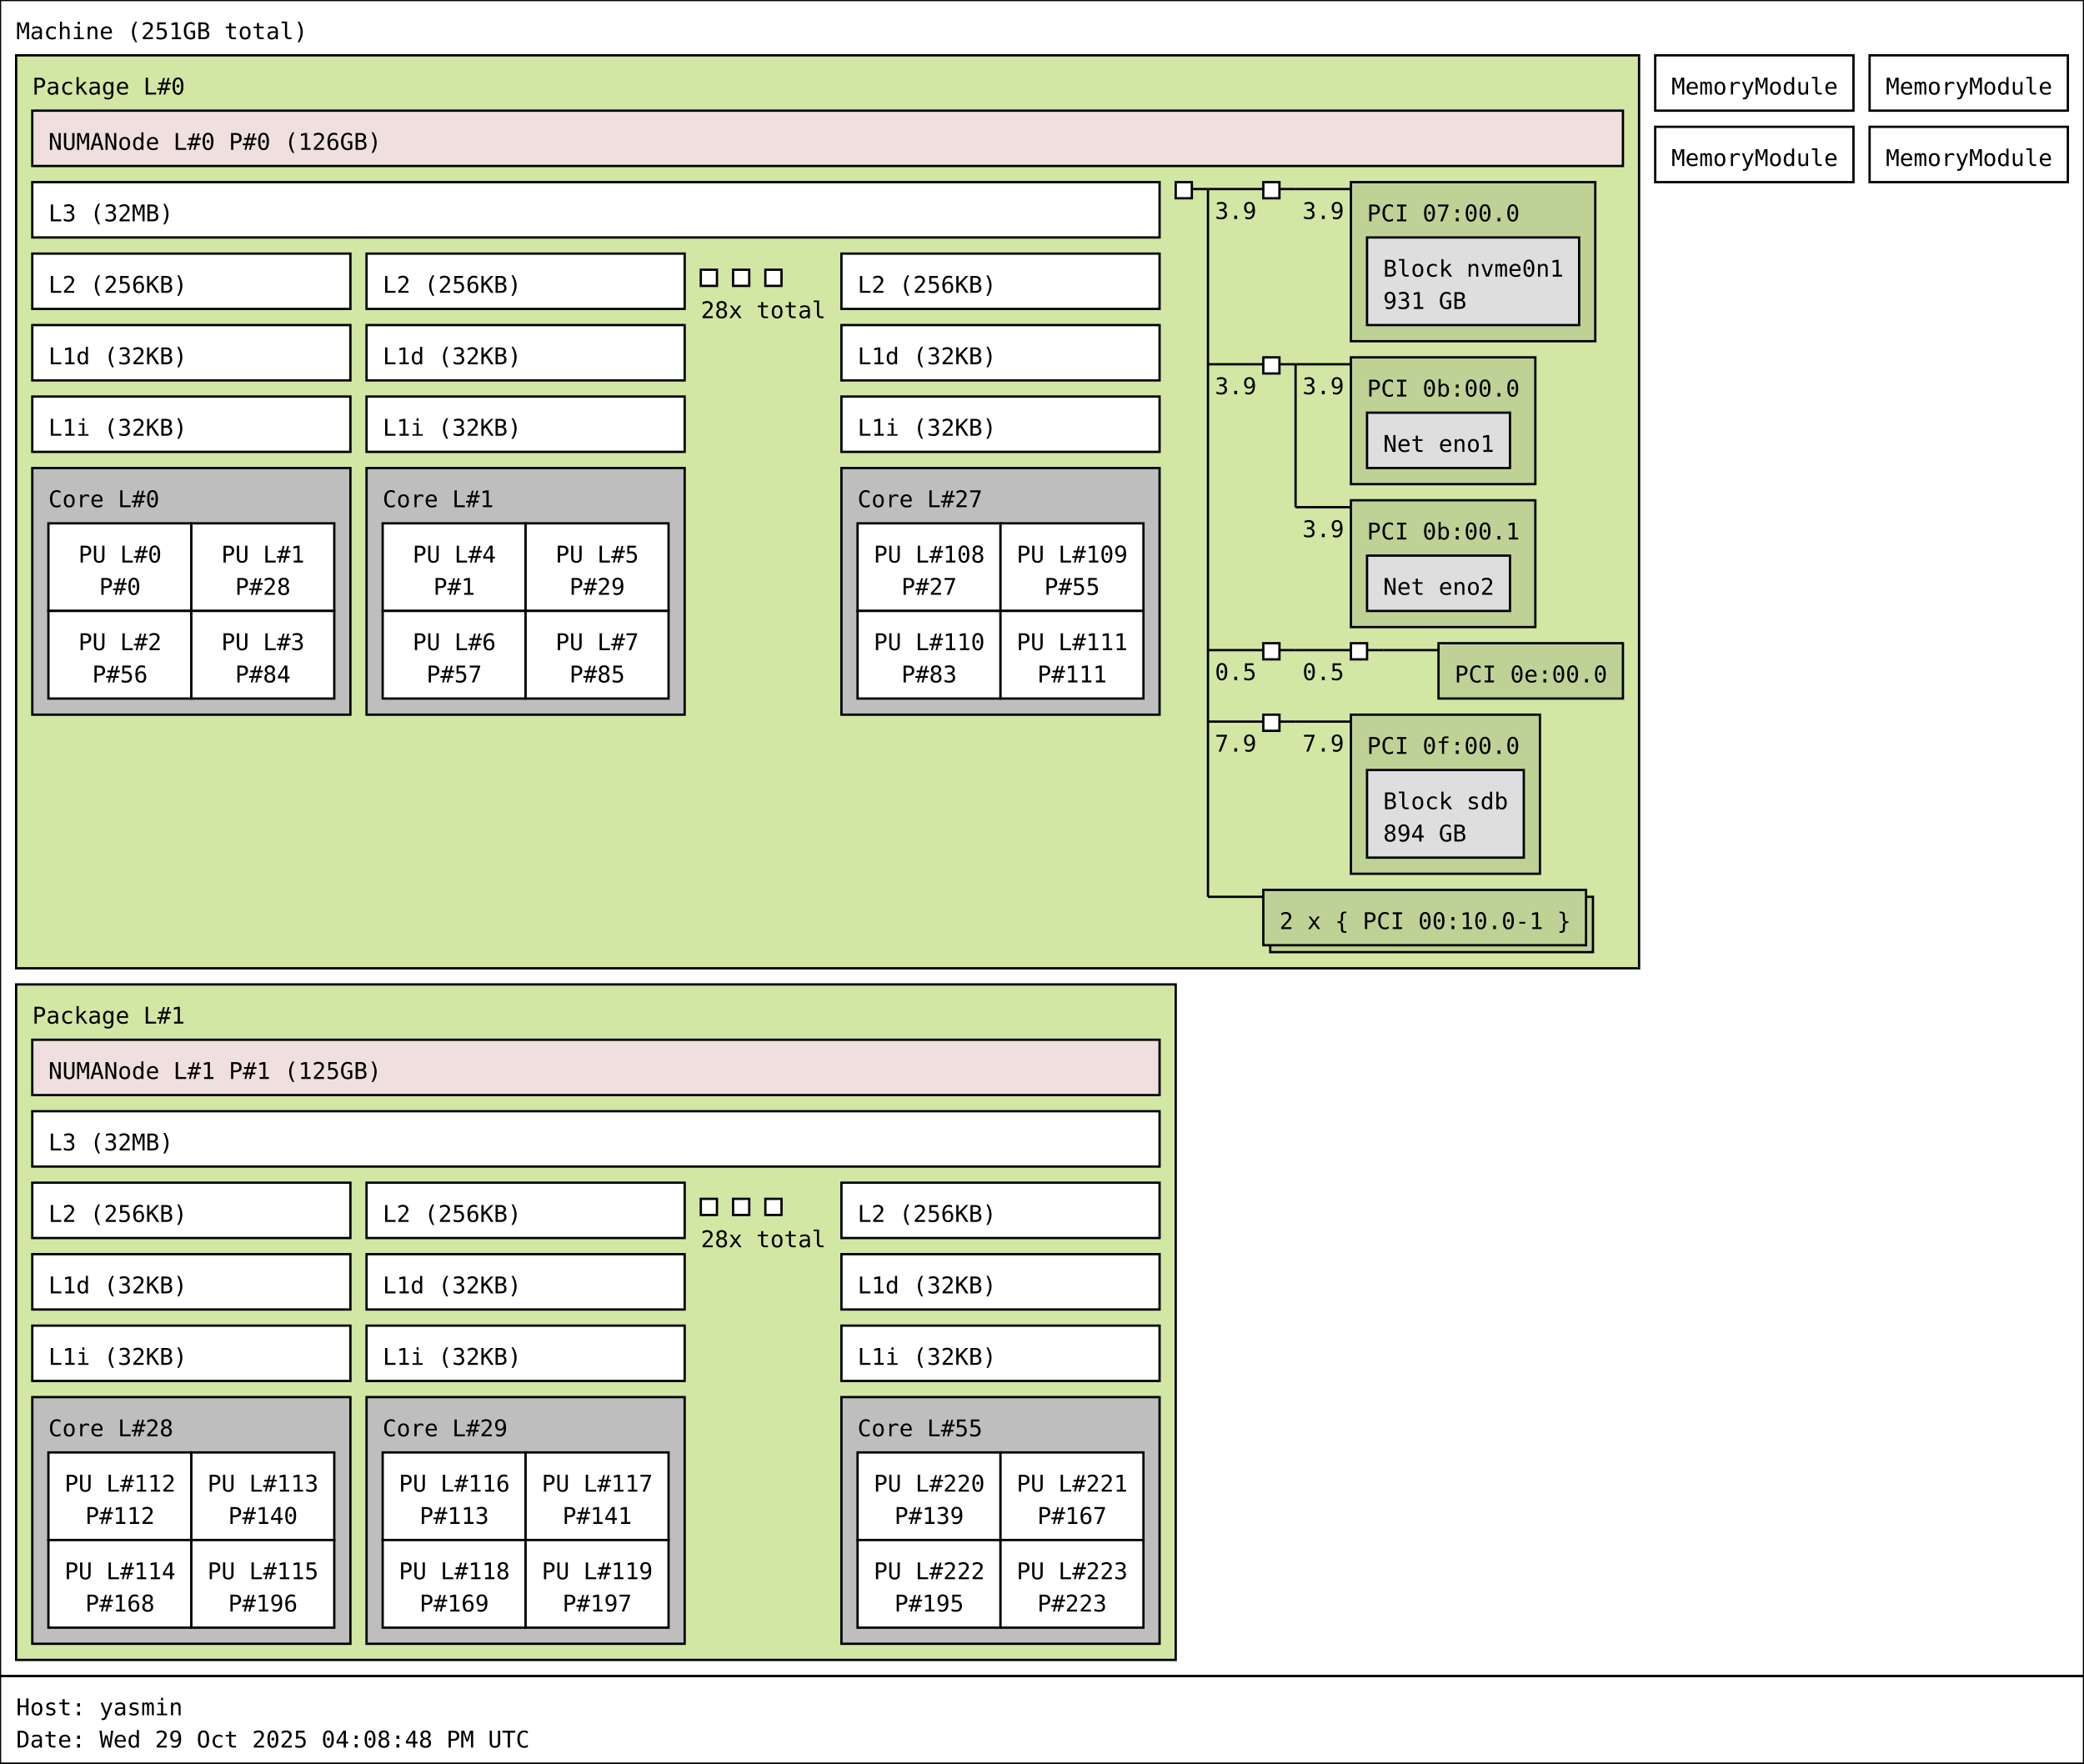
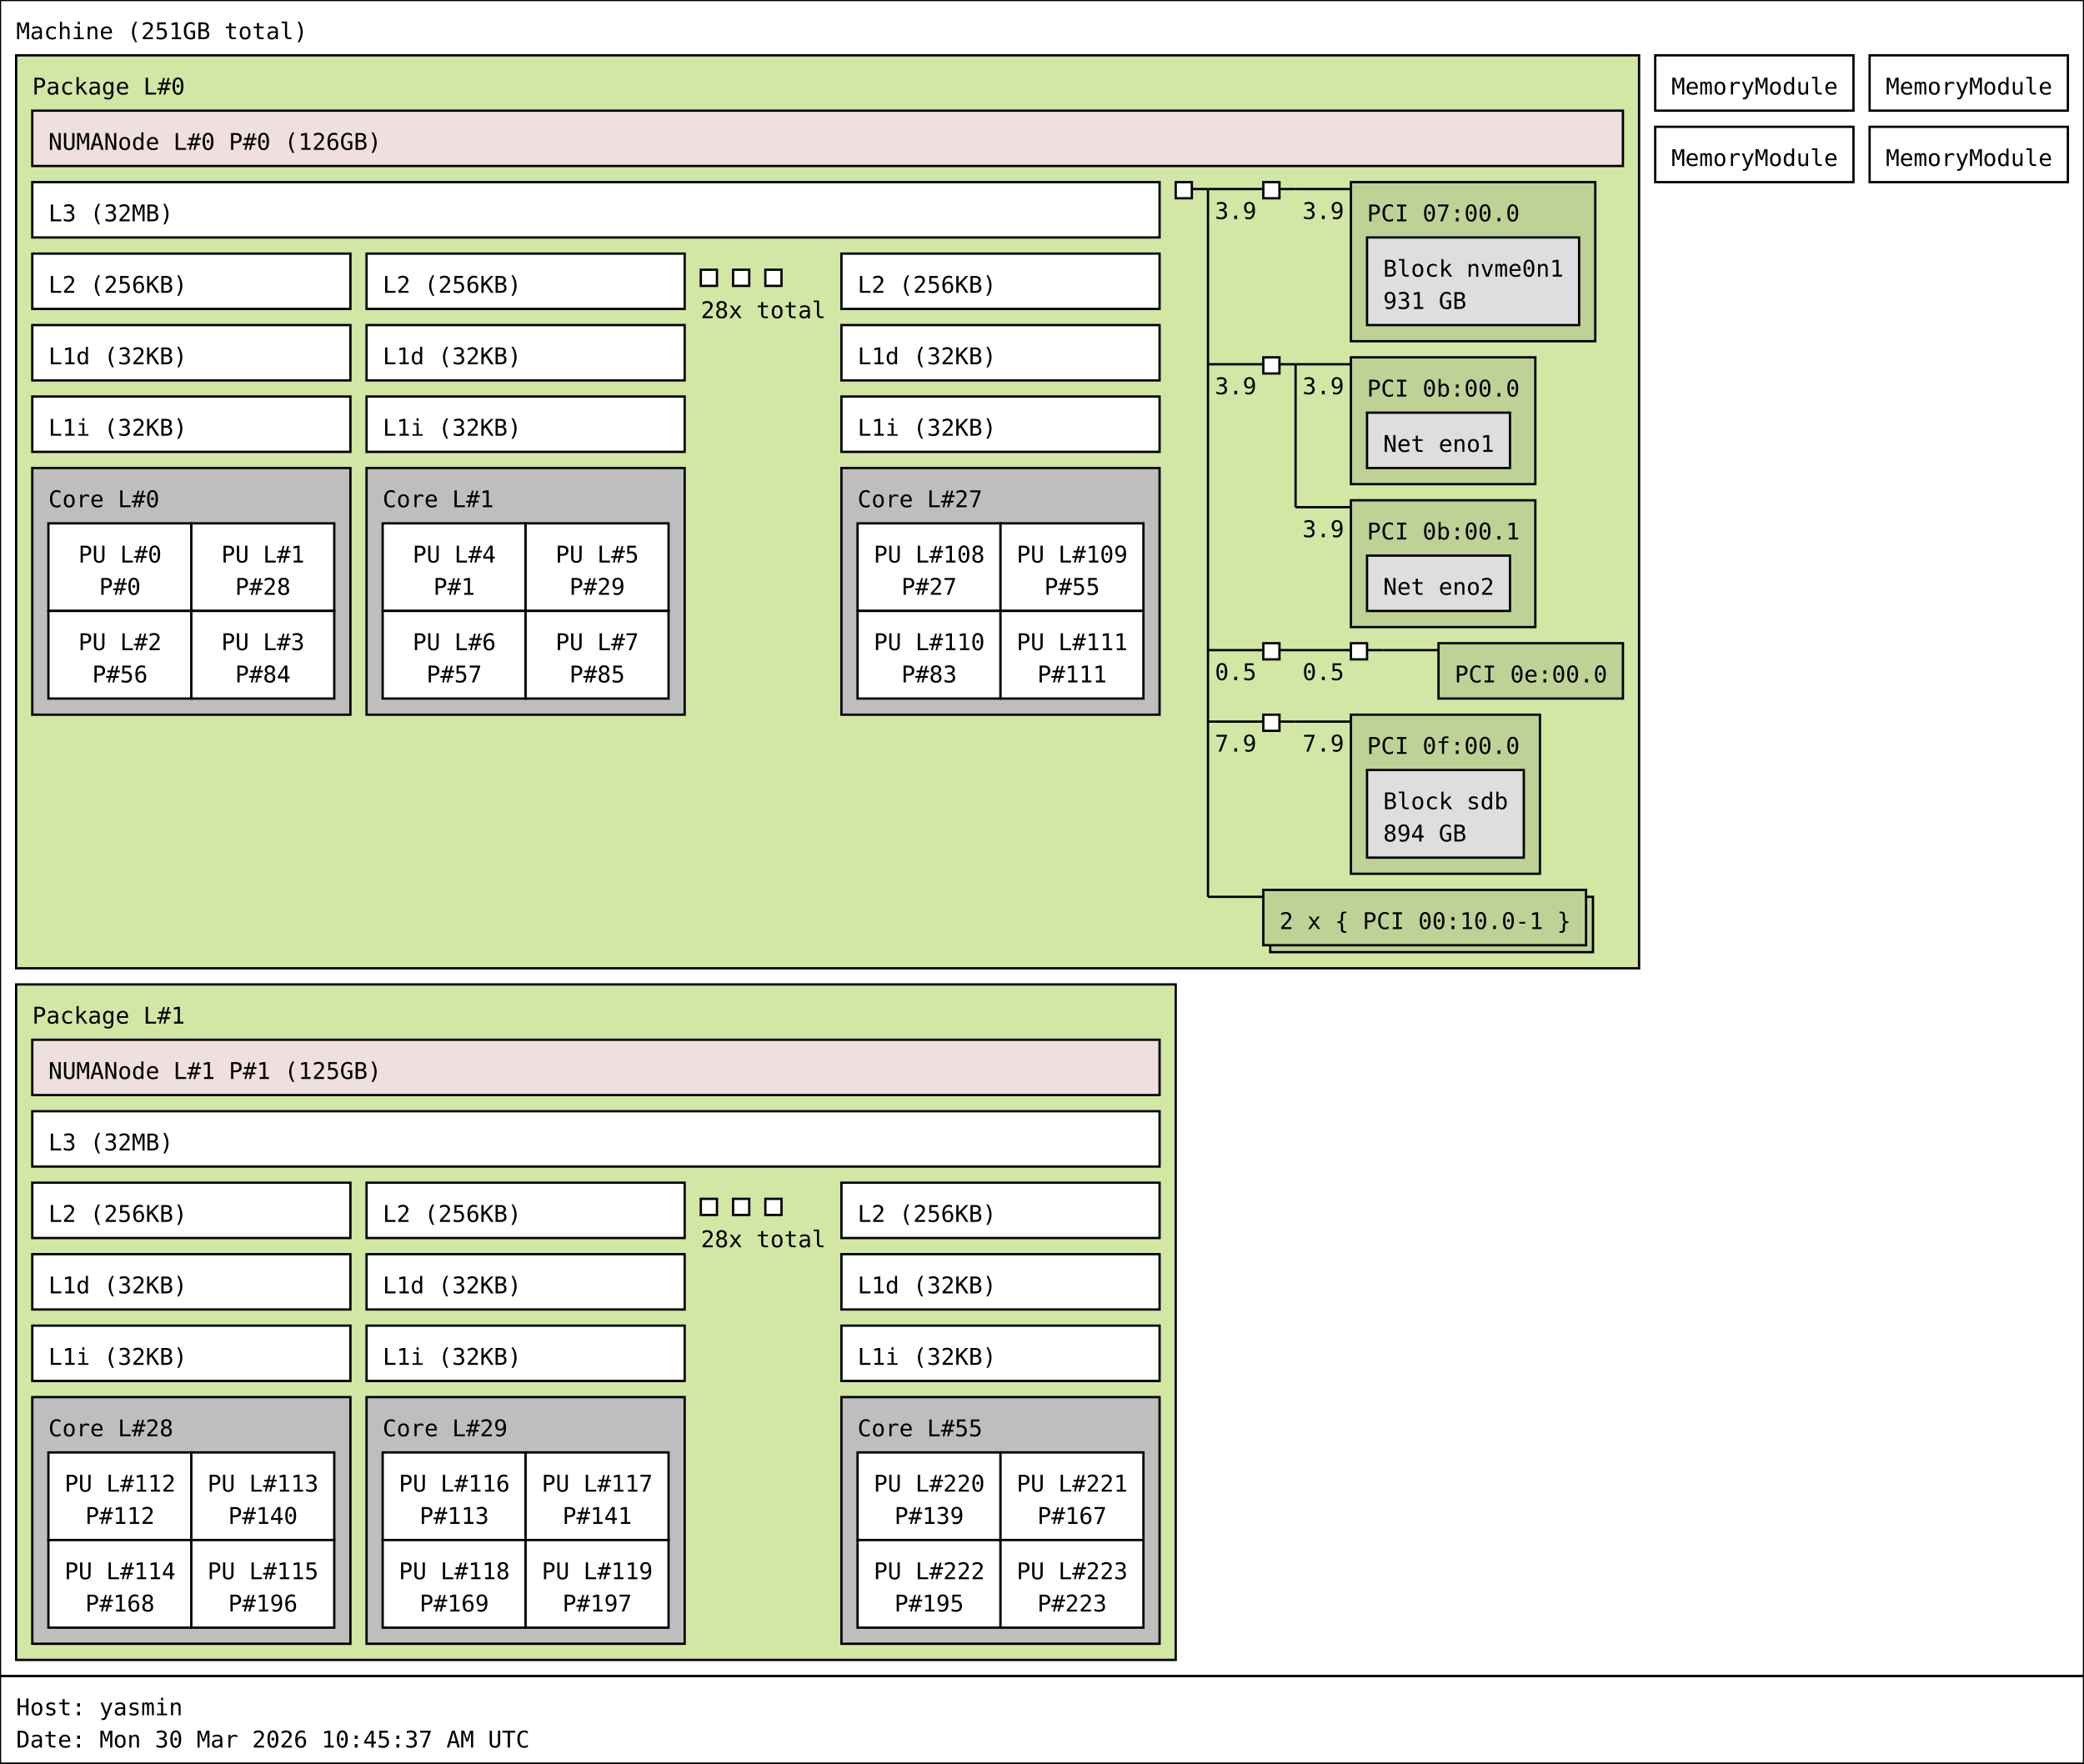
<svg xmlns="http://www.w3.org/2000/svg" width="904px" height="765px" viewBox="0 0 904px 765px" version="1.1">
  <rect id="Machine_0_rect" class="Machine" x="0" y="0" width="904" height="727" fill="rgb(255,255,255)" stroke="rgb(0,0,0)" stroke-width="1" />
  <text id="Machine_0_text" class="Machine" font-family="Monospace" x="7" y="17" fill="rgb(0,0,0)" font-size="10px">Machine (251GB total)</text>
  <rect id="Package_0_rect" class="Package" x="7" y="24" width="704" height="396" fill="rgb(210,231,164)" stroke="rgb(0,0,0)" stroke-width="1" />
  <text id="Package_0_text" class="Package" font-family="Monospace" x="14" y="41" fill="rgb(0,0,0)" font-size="10px">Package L#0</text>
  <rect id="L3_0_rect" class="L3" x="14" y="79" width="489" height="24" fill="rgb(255,255,255)" stroke="rgb(0,0,0)" stroke-width="1" />
  <text id="L3_0_text" class="L3" font-family="Monospace" x="21" y="96" fill="rgb(0,0,0)" font-size="10px">L3 (32MB)</text>
  <rect id="L2_0_rect" class="L2" x="14" y="110" width="138" height="24" fill="rgb(255,255,255)" stroke="rgb(0,0,0)" stroke-width="1" />
  <text id="L2_0_text" class="L2" font-family="Monospace" x="21" y="127" fill="rgb(0,0,0)" font-size="10px">L2 (256KB)</text>
  <rect id="L1d_0_rect" class="L1d" x="14" y="141" width="138" height="24" fill="rgb(255,255,255)" stroke="rgb(0,0,0)" stroke-width="1" />
  <text id="L1d_0_text" class="L1d" font-family="Monospace" x="21" y="158" fill="rgb(0,0,0)" font-size="10px">L1d (32KB)</text>
  <rect id="L1i_0_rect" class="L1i" x="14" y="172" width="138" height="24" fill="rgb(255,255,255)" stroke="rgb(0,0,0)" stroke-width="1" />
  <text id="L1i_0_text" class="L1i" font-family="Monospace" x="21" y="189" fill="rgb(0,0,0)" font-size="10px">L1i (32KB)</text>
  <rect id="Core_0_rect" class="Core" x="14" y="203" width="138" height="107" fill="rgb(190,190,190)" stroke="rgb(0,0,0)" stroke-width="1" />
  <text id="Core_0_text" class="Core" font-family="Monospace" x="21" y="220" fill="rgb(0,0,0)" font-size="10px">Core L#0</text>
  <rect id="PU_0_rect" class="PU" x="21" y="227" width="62" height="38" fill="rgb(255,255,255)" stroke="rgb(0,0,0)" stroke-width="1" />
  <text id="PU_0_text" class="PU" font-family="Monospace" x="34" y="244" fill="rgb(0,0,0)" font-size="10px">PU L#0</text>
  <text id="PU_0_text_1" class="PU" font-family="Monospace" x="43" y="258" fill="rgb(0,0,0)" font-size="10px">P#0</text>
  <rect id="PU_1_rect" class="PU" x="83" y="227" width="62" height="38" fill="rgb(255,255,255)" stroke="rgb(0,0,0)" stroke-width="1" />
  <text id="PU_1_text" class="PU" font-family="Monospace" x="96" y="244" fill="rgb(0,0,0)" font-size="10px">PU L#1</text>
  <text id="PU_1_text_1" class="PU" font-family="Monospace" x="102" y="258" fill="rgb(0,0,0)" font-size="10px">P#28</text>
  <rect id="PU_2_rect" class="PU" x="21" y="265" width="62" height="38" fill="rgb(255,255,255)" stroke="rgb(0,0,0)" stroke-width="1" />
  <text id="PU_2_text" class="PU" font-family="Monospace" x="34" y="282" fill="rgb(0,0,0)" font-size="10px">PU L#2</text>
  <text id="PU_2_text_1" class="PU" font-family="Monospace" x="40" y="296" fill="rgb(0,0,0)" font-size="10px">P#56</text>
  <rect id="PU_3_rect" class="PU" x="83" y="265" width="62" height="38" fill="rgb(255,255,255)" stroke="rgb(0,0,0)" stroke-width="1" />
  <text id="PU_3_text" class="PU" font-family="Monospace" x="96" y="282" fill="rgb(0,0,0)" font-size="10px">PU L#3</text>
  <text id="PU_3_text_1" class="PU" font-family="Monospace" x="102" y="296" fill="rgb(0,0,0)" font-size="10px">P#84</text>
  <rect id="L2_1_rect" class="L2" x="159" y="110" width="138" height="24" fill="rgb(255,255,255)" stroke="rgb(0,0,0)" stroke-width="1" />
  <text id="L2_1_text" class="L2" font-family="Monospace" x="166" y="127" fill="rgb(0,0,0)" font-size="10px">L2 (256KB)</text>
  <rect id="L1d_1_rect" class="L1d" x="159" y="141" width="138" height="24" fill="rgb(255,255,255)" stroke="rgb(0,0,0)" stroke-width="1" />
  <text id="L1d_1_text" class="L1d" font-family="Monospace" x="166" y="158" fill="rgb(0,0,0)" font-size="10px">L1d (32KB)</text>
  <rect id="L1i_1_rect" class="L1i" x="159" y="172" width="138" height="24" fill="rgb(255,255,255)" stroke="rgb(0,0,0)" stroke-width="1" />
  <text id="L1i_1_text" class="L1i" font-family="Monospace" x="166" y="189" fill="rgb(0,0,0)" font-size="10px">L1i (32KB)</text>
  <rect id="Core_1_rect" class="Core" x="159" y="203" width="138" height="107" fill="rgb(190,190,190)" stroke="rgb(0,0,0)" stroke-width="1" />
  <text id="Core_1_text" class="Core" font-family="Monospace" x="166" y="220" fill="rgb(0,0,0)" font-size="10px">Core L#1</text>
  <rect id="PU_4_rect" class="PU" x="166" y="227" width="62" height="38" fill="rgb(255,255,255)" stroke="rgb(0,0,0)" stroke-width="1" />
  <text id="PU_4_text" class="PU" font-family="Monospace" x="179" y="244" fill="rgb(0,0,0)" font-size="10px">PU L#4</text>
  <text id="PU_4_text_1" class="PU" font-family="Monospace" x="188" y="258" fill="rgb(0,0,0)" font-size="10px">P#1</text>
  <rect id="PU_5_rect" class="PU" x="228" y="227" width="62" height="38" fill="rgb(255,255,255)" stroke="rgb(0,0,0)" stroke-width="1" />
  <text id="PU_5_text" class="PU" font-family="Monospace" x="241" y="244" fill="rgb(0,0,0)" font-size="10px">PU L#5</text>
  <text id="PU_5_text_1" class="PU" font-family="Monospace" x="247" y="258" fill="rgb(0,0,0)" font-size="10px">P#29</text>
  <rect id="PU_6_rect" class="PU" x="166" y="265" width="62" height="38" fill="rgb(255,255,255)" stroke="rgb(0,0,0)" stroke-width="1" />
  <text id="PU_6_text" class="PU" font-family="Monospace" x="179" y="282" fill="rgb(0,0,0)" font-size="10px">PU L#6</text>
  <text id="PU_6_text_1" class="PU" font-family="Monospace" x="185" y="296" fill="rgb(0,0,0)" font-size="10px">P#57</text>
  <rect id="PU_7_rect" class="PU" x="228" y="265" width="62" height="38" fill="rgb(255,255,255)" stroke="rgb(0,0,0)" stroke-width="1" />
  <text id="PU_7_text" class="PU" font-family="Monospace" x="241" y="282" fill="rgb(0,0,0)" font-size="10px">PU L#7</text>
  <text id="PU_7_text_1" class="PU" font-family="Monospace" x="247" y="296" fill="rgb(0,0,0)" font-size="10px">P#85</text>
  <rect id="L2_2_rect" class="L2" x="304" y="117" width="7" height="7" fill="rgb(255,255,255)" stroke="rgb(0,0,0)" stroke-width="1" />
  <rect id="L2_2_rect" class="L2" x="318" y="117" width="7" height="7" fill="rgb(255,255,255)" stroke="rgb(0,0,0)" stroke-width="1" />
  <rect id="L2_2_rect" class="L2" x="332" y="117" width="7" height="7" fill="rgb(255,255,255)" stroke="rgb(0,0,0)" stroke-width="1" />
  <text id="L2_2_text" class="L2" font-family="Monospace" x="304" y="138" fill="rgb(0,0,0)" font-size="10px">28x total</text>
  <rect id="L2_27_rect" class="L2" x="365" y="110" width="138" height="24" fill="rgb(255,255,255)" stroke="rgb(0,0,0)" stroke-width="1" />
  <text id="L2_27_text" class="L2" font-family="Monospace" x="372" y="127" fill="rgb(0,0,0)" font-size="10px">L2 (256KB)</text>
  <rect id="L1d_27_rect" class="L1d" x="365" y="141" width="138" height="24" fill="rgb(255,255,255)" stroke="rgb(0,0,0)" stroke-width="1" />
  <text id="L1d_27_text" class="L1d" font-family="Monospace" x="372" y="158" fill="rgb(0,0,0)" font-size="10px">L1d (32KB)</text>
  <rect id="L1i_27_rect" class="L1i" x="365" y="172" width="138" height="24" fill="rgb(255,255,255)" stroke="rgb(0,0,0)" stroke-width="1" />
  <text id="L1i_27_text" class="L1i" font-family="Monospace" x="372" y="189" fill="rgb(0,0,0)" font-size="10px">L1i (32KB)</text>
  <rect id="Core_27_rect" class="Core" x="365" y="203" width="138" height="107" fill="rgb(190,190,190)" stroke="rgb(0,0,0)" stroke-width="1" />
  <text id="Core_27_text" class="Core" font-family="Monospace" x="372" y="220" fill="rgb(0,0,0)" font-size="10px">Core L#27</text>
  <rect id="PU_108_rect" class="PU" x="372" y="227" width="62" height="38" fill="rgb(255,255,255)" stroke="rgb(0,0,0)" stroke-width="1" />
  <text id="PU_108_text" class="PU" font-family="Monospace" x="379" y="244" fill="rgb(0,0,0)" font-size="10px">PU L#108</text>
  <text id="PU_108_text_1" class="PU" font-family="Monospace" x="391" y="258" fill="rgb(0,0,0)" font-size="10px">P#27</text>
  <rect id="PU_109_rect" class="PU" x="434" y="227" width="62" height="38" fill="rgb(255,255,255)" stroke="rgb(0,0,0)" stroke-width="1" />
  <text id="PU_109_text" class="PU" font-family="Monospace" x="441" y="244" fill="rgb(0,0,0)" font-size="10px">PU L#109</text>
  <text id="PU_109_text_1" class="PU" font-family="Monospace" x="453" y="258" fill="rgb(0,0,0)" font-size="10px">P#55</text>
  <rect id="PU_110_rect" class="PU" x="372" y="265" width="62" height="38" fill="rgb(255,255,255)" stroke="rgb(0,0,0)" stroke-width="1" />
  <text id="PU_110_text" class="PU" font-family="Monospace" x="379" y="282" fill="rgb(0,0,0)" font-size="10px">PU L#110</text>
  <text id="PU_110_text_1" class="PU" font-family="Monospace" x="391" y="296" fill="rgb(0,0,0)" font-size="10px">P#83</text>
  <rect id="PU_111_rect" class="PU" x="434" y="265" width="62" height="38" fill="rgb(255,255,255)" stroke="rgb(0,0,0)" stroke-width="1" />
  <text id="PU_111_text" class="PU" font-family="Monospace" x="441" y="282" fill="rgb(0,0,0)" font-size="10px">PU L#111</text>
  <text id="PU_111_text_1" class="PU" font-family="Monospace" x="450" y="296" fill="rgb(0,0,0)" font-size="10px">P#111</text>
  <rect id="NUMANode_0_rect" class="NUMANode" x="14" y="48" width="690" height="24" fill="rgb(239,223,222)" stroke="rgb(0,0,0)" stroke-width="1" />
  <text id="NUMANode_0_text" class="NUMANode" font-family="Monospace" x="21" y="65" fill="rgb(0,0,0)" font-size="10px">NUMANode L#0 P#0 (126GB)</text>
  <rect id="HostBridge_0_rect" class="HostBridge" x="510" y="79" width="7" height="7" fill="rgb(255,255,255)" stroke="rgb(0,0,0)" stroke-width="1" />
  <line id="HostBridge_0_line" class="HostBridge" x1="517" y1="82" x2="524" y2="82" stroke="rgb(0,0,0)" stroke-width="1" />
  <line id="HostBridge_0_line_2" class="HostBridge" x1="524" y1="82" x2="548" y2="82" stroke="rgb(0,0,0)" stroke-width="1" />
  <text id="HostBridge_0_text_2" class="HostBridge" font-family="Monospace" x="527" y="95" fill="rgb(0,0,0)" font-size="10px">3.9</text>
  <line id="HostBridge_0_line_3" class="HostBridge" x1="524" y1="158" x2="548" y2="158" stroke="rgb(0,0,0)" stroke-width="1" />
  <text id="HostBridge_0_text_3" class="HostBridge" font-family="Monospace" x="527" y="171" fill="rgb(0,0,0)" font-size="10px">3.9</text>
  <line id="HostBridge_0_line_4" class="HostBridge" x1="524" y1="282" x2="548" y2="282" stroke="rgb(0,0,0)" stroke-width="1" />
  <text id="HostBridge_0_text_4" class="HostBridge" font-family="Monospace" x="527" y="295" fill="rgb(0,0,0)" font-size="10px">0.5</text>
  <line id="HostBridge_0_line_5" class="HostBridge" x1="524" y1="313" x2="548" y2="313" stroke="rgb(0,0,0)" stroke-width="1" />
  <text id="HostBridge_0_text_5" class="HostBridge" font-family="Monospace" x="527" y="326" fill="rgb(0,0,0)" font-size="10px">7.9</text>
  <line id="HostBridge_0_line_6" class="HostBridge" x1="524" y1="389" x2="548" y2="389" stroke="rgb(0,0,0)" stroke-width="1" />
  <line id="HostBridge_0_line_1" class="HostBridge" x1="524" y1="82" x2="524" y2="389" stroke="rgb(0,0,0)" stroke-width="1" />
  <rect id="PCIBridge_1_rect" class="PCIBridge" x="548" y="79" width="7" height="7" fill="rgb(255,255,255)" stroke="rgb(0,0,0)" stroke-width="1" />
  <line id="PCIBridge_1_line" class="PCIBridge" x1="555" y1="82" x2="562" y2="82" stroke="rgb(0,0,0)" stroke-width="1" />
  <line id="PCIBridge_1_line_2" class="PCIBridge" x1="562" y1="82" x2="586" y2="82" stroke="rgb(0,0,0)" stroke-width="1" />
  <text id="PCIBridge_1_text_2" class="PCIBridge" font-family="Monospace" x="565" y="95" fill="rgb(0,0,0)" font-size="10px">3.9</text>
  <line id="PCIBridge_1_line_1" class="PCIBridge" x1="562" y1="82" x2="562" y2="82" stroke="rgb(0,0,0)" stroke-width="1" />
  <rect id="PCI_0_rect" class="PCI" x="586" y="79" width="106" height="69" fill="rgb(190,210,149)" stroke="rgb(0,0,0)" stroke-width="1" />
  <text id="PCI_0_text" class="PCI" font-family="Monospace" x="593" y="96" fill="rgb(0,0,0)" font-size="10px">PCI 07:00.0</text>
  <rect id="Block_0_rect" class="Block" x="593" y="103" width="92" height="38" fill="rgb(222,222,222)" stroke="rgb(0,0,0)" stroke-width="1" />
  <text id="Block_0_text" class="Block" font-family="Monospace" x="600" y="120" fill="rgb(0,0,0)" font-size="10px">Block nvme0n1</text>
  <text id="Block_0_text_1" class="Block" font-family="Monospace" x="600" y="134" fill="rgb(0,0,0)" font-size="10px">931 GB</text>
  <rect id="PCIBridge_2_rect" class="PCIBridge" x="548" y="155" width="7" height="7" fill="rgb(255,255,255)" stroke="rgb(0,0,0)" stroke-width="1" />
  <line id="PCIBridge_2_line" class="PCIBridge" x1="555" y1="158" x2="562" y2="158" stroke="rgb(0,0,0)" stroke-width="1" />
  <line id="PCIBridge_2_line_2" class="PCIBridge" x1="562" y1="158" x2="586" y2="158" stroke="rgb(0,0,0)" stroke-width="1" />
  <text id="PCIBridge_2_text_2" class="PCIBridge" font-family="Monospace" x="565" y="171" fill="rgb(0,0,0)" font-size="10px">3.9</text>
  <line id="PCIBridge_2_line_3" class="PCIBridge" x1="562" y1="220" x2="586" y2="220" stroke="rgb(0,0,0)" stroke-width="1" />
  <text id="PCIBridge_2_text_3" class="PCIBridge" font-family="Monospace" x="565" y="233" fill="rgb(0,0,0)" font-size="10px">3.9</text>
  <line id="PCIBridge_2_line_1" class="PCIBridge" x1="562" y1="158" x2="562" y2="220" stroke="rgb(0,0,0)" stroke-width="1" />
  <rect id="PCI_1_rect" class="PCI" x="586" y="155" width="80" height="55" fill="rgb(190,210,149)" stroke="rgb(0,0,0)" stroke-width="1" />
  <text id="PCI_1_text" class="PCI" font-family="Monospace" x="593" y="172" fill="rgb(0,0,0)" font-size="10px">PCI 0b:00.0</text>
  <rect id="Net_1_rect" class="Net" x="593" y="179" width="62" height="24" fill="rgb(222,222,222)" stroke="rgb(0,0,0)" stroke-width="1" />
  <text id="Net_1_text" class="Net" font-family="Monospace" x="600" y="196" fill="rgb(0,0,0)" font-size="10px">Net eno1</text>
  <rect id="PCI_2_rect" class="PCI" x="586" y="217" width="80" height="55" fill="rgb(190,210,149)" stroke="rgb(0,0,0)" stroke-width="1" />
  <text id="PCI_2_text" class="PCI" font-family="Monospace" x="593" y="234" fill="rgb(0,0,0)" font-size="10px">PCI 0b:00.1</text>
  <rect id="Net_2_rect" class="Net" x="593" y="241" width="62" height="24" fill="rgb(222,222,222)" stroke="rgb(0,0,0)" stroke-width="1" />
  <text id="Net_2_text" class="Net" font-family="Monospace" x="600" y="258" fill="rgb(0,0,0)" font-size="10px">Net eno2</text>
  <rect id="PCIBridge_3_rect" class="PCIBridge" x="548" y="279" width="7" height="7" fill="rgb(255,255,255)" stroke="rgb(0,0,0)" stroke-width="1" />
  <line id="PCIBridge_3_line" class="PCIBridge" x1="555" y1="282" x2="562" y2="282" stroke="rgb(0,0,0)" stroke-width="1" />
  <line id="PCIBridge_3_line_2" class="PCIBridge" x1="562" y1="282" x2="586" y2="282" stroke="rgb(0,0,0)" stroke-width="1" />
  <text id="PCIBridge_3_text_2" class="PCIBridge" font-family="Monospace" x="565" y="295" fill="rgb(0,0,0)" font-size="10px">0.5</text>
  <line id="PCIBridge_3_line_1" class="PCIBridge" x1="562" y1="282" x2="562" y2="282" stroke="rgb(0,0,0)" stroke-width="1" />
  <rect id="PCIBridge_4_rect" class="PCIBridge" x="586" y="279" width="7" height="7" fill="rgb(255,255,255)" stroke="rgb(0,0,0)" stroke-width="1" />
  <line id="PCIBridge_4_line" class="PCIBridge" x1="593" y1="282" x2="600" y2="282" stroke="rgb(0,0,0)" stroke-width="1" />
  <line id="PCIBridge_4_line_2" class="PCIBridge" x1="600" y1="282" x2="624" y2="282" stroke="rgb(0,0,0)" stroke-width="1" />
  <line id="PCIBridge_4_line_1" class="PCIBridge" x1="600" y1="282" x2="600" y2="282" stroke="rgb(0,0,0)" stroke-width="1" />
  <rect id="PCI_3_rect" class="PCI" x="624" y="279" width="80" height="24" fill="rgb(190,210,149)" stroke="rgb(0,0,0)" stroke-width="1" />
  <text id="PCI_3_text" class="PCI" font-family="Monospace" x="631" y="296" fill="rgb(0,0,0)" font-size="10px">PCI 0e:00.0</text>
  <rect id="PCIBridge_5_rect" class="PCIBridge" x="548" y="310" width="7" height="7" fill="rgb(255,255,255)" stroke="rgb(0,0,0)" stroke-width="1" />
  <line id="PCIBridge_5_line" class="PCIBridge" x1="555" y1="313" x2="562" y2="313" stroke="rgb(0,0,0)" stroke-width="1" />
  <line id="PCIBridge_5_line_2" class="PCIBridge" x1="562" y1="313" x2="586" y2="313" stroke="rgb(0,0,0)" stroke-width="1" />
  <text id="PCIBridge_5_text_2" class="PCIBridge" font-family="Monospace" x="565" y="326" fill="rgb(0,0,0)" font-size="10px">7.9</text>
  <line id="PCIBridge_5_line_1" class="PCIBridge" x1="562" y1="313" x2="562" y2="313" stroke="rgb(0,0,0)" stroke-width="1" />
  <rect id="PCI_4_rect" class="PCI" x="586" y="310" width="82" height="69" fill="rgb(190,210,149)" stroke="rgb(0,0,0)" stroke-width="1" />
  <text id="PCI_4_text" class="PCI" font-family="Monospace" x="593" y="327" fill="rgb(0,0,0)" font-size="10px">PCI 0f:00.0</text>
  <rect id="Block_3_rect" class="Block" x="593" y="334" width="68" height="38" fill="rgb(222,222,222)" stroke="rgb(0,0,0)" stroke-width="1" />
  <text id="Block_3_text" class="Block" font-family="Monospace" x="600" y="351" fill="rgb(0,0,0)" font-size="10px">Block sdb</text>
  <text id="Block_3_text_1" class="Block" font-family="Monospace" x="600" y="365" fill="rgb(0,0,0)" font-size="10px">894 GB</text>
  <rect id="PCI_5_rect_2" class="PCI" x="551" y="389" width="140" height="24" fill="rgb(190,210,149)" stroke="rgb(0,0,0)" stroke-width="1" />
  <rect id="PCI_5_rect" class="PCI" x="548" y="386" width="140" height="24" fill="rgb(190,210,149)" stroke="rgb(0,0,0)" stroke-width="1" />
  <text id="PCI_5_text" class="PCI" font-family="Monospace" x="555" y="403" fill="rgb(0,0,0)" font-size="10px">2 x { PCI 00:10.0-1 }</text>
  <rect id="Package_1_rect" class="Package" x="7" y="427" width="503" height="293" fill="rgb(210,231,164)" stroke="rgb(0,0,0)" stroke-width="1" />
  <text id="Package_1_text" class="Package" font-family="Monospace" x="14" y="444" fill="rgb(0,0,0)" font-size="10px">Package L#1</text>
  <rect id="L3_1_rect" class="L3" x="14" y="482" width="489" height="24" fill="rgb(255,255,255)" stroke="rgb(0,0,0)" stroke-width="1" />
  <text id="L3_1_text" class="L3" font-family="Monospace" x="21" y="499" fill="rgb(0,0,0)" font-size="10px">L3 (32MB)</text>
  <rect id="L2_28_rect" class="L2" x="14" y="513" width="138" height="24" fill="rgb(255,255,255)" stroke="rgb(0,0,0)" stroke-width="1" />
  <text id="L2_28_text" class="L2" font-family="Monospace" x="21" y="530" fill="rgb(0,0,0)" font-size="10px">L2 (256KB)</text>
  <rect id="L1d_28_rect" class="L1d" x="14" y="544" width="138" height="24" fill="rgb(255,255,255)" stroke="rgb(0,0,0)" stroke-width="1" />
  <text id="L1d_28_text" class="L1d" font-family="Monospace" x="21" y="561" fill="rgb(0,0,0)" font-size="10px">L1d (32KB)</text>
  <rect id="L1i_28_rect" class="L1i" x="14" y="575" width="138" height="24" fill="rgb(255,255,255)" stroke="rgb(0,0,0)" stroke-width="1" />
  <text id="L1i_28_text" class="L1i" font-family="Monospace" x="21" y="592" fill="rgb(0,0,0)" font-size="10px">L1i (32KB)</text>
  <rect id="Core_28_rect" class="Core" x="14" y="606" width="138" height="107" fill="rgb(190,190,190)" stroke="rgb(0,0,0)" stroke-width="1" />
  <text id="Core_28_text" class="Core" font-family="Monospace" x="21" y="623" fill="rgb(0,0,0)" font-size="10px">Core L#28</text>
  <rect id="PU_112_rect" class="PU" x="21" y="630" width="62" height="38" fill="rgb(255,255,255)" stroke="rgb(0,0,0)" stroke-width="1" />
  <text id="PU_112_text" class="PU" font-family="Monospace" x="28" y="647" fill="rgb(0,0,0)" font-size="10px">PU L#112</text>
  <text id="PU_112_text_1" class="PU" font-family="Monospace" x="37" y="661" fill="rgb(0,0,0)" font-size="10px">P#112</text>
  <rect id="PU_113_rect" class="PU" x="83" y="630" width="62" height="38" fill="rgb(255,255,255)" stroke="rgb(0,0,0)" stroke-width="1" />
  <text id="PU_113_text" class="PU" font-family="Monospace" x="90" y="647" fill="rgb(0,0,0)" font-size="10px">PU L#113</text>
  <text id="PU_113_text_1" class="PU" font-family="Monospace" x="99" y="661" fill="rgb(0,0,0)" font-size="10px">P#140</text>
  <rect id="PU_114_rect" class="PU" x="21" y="668" width="62" height="38" fill="rgb(255,255,255)" stroke="rgb(0,0,0)" stroke-width="1" />
  <text id="PU_114_text" class="PU" font-family="Monospace" x="28" y="685" fill="rgb(0,0,0)" font-size="10px">PU L#114</text>
  <text id="PU_114_text_1" class="PU" font-family="Monospace" x="37" y="699" fill="rgb(0,0,0)" font-size="10px">P#168</text>
  <rect id="PU_115_rect" class="PU" x="83" y="668" width="62" height="38" fill="rgb(255,255,255)" stroke="rgb(0,0,0)" stroke-width="1" />
  <text id="PU_115_text" class="PU" font-family="Monospace" x="90" y="685" fill="rgb(0,0,0)" font-size="10px">PU L#115</text>
  <text id="PU_115_text_1" class="PU" font-family="Monospace" x="99" y="699" fill="rgb(0,0,0)" font-size="10px">P#196</text>
  <rect id="L2_29_rect" class="L2" x="159" y="513" width="138" height="24" fill="rgb(255,255,255)" stroke="rgb(0,0,0)" stroke-width="1" />
  <text id="L2_29_text" class="L2" font-family="Monospace" x="166" y="530" fill="rgb(0,0,0)" font-size="10px">L2 (256KB)</text>
  <rect id="L1d_29_rect" class="L1d" x="159" y="544" width="138" height="24" fill="rgb(255,255,255)" stroke="rgb(0,0,0)" stroke-width="1" />
  <text id="L1d_29_text" class="L1d" font-family="Monospace" x="166" y="561" fill="rgb(0,0,0)" font-size="10px">L1d (32KB)</text>
  <rect id="L1i_29_rect" class="L1i" x="159" y="575" width="138" height="24" fill="rgb(255,255,255)" stroke="rgb(0,0,0)" stroke-width="1" />
  <text id="L1i_29_text" class="L1i" font-family="Monospace" x="166" y="592" fill="rgb(0,0,0)" font-size="10px">L1i (32KB)</text>
  <rect id="Core_29_rect" class="Core" x="159" y="606" width="138" height="107" fill="rgb(190,190,190)" stroke="rgb(0,0,0)" stroke-width="1" />
  <text id="Core_29_text" class="Core" font-family="Monospace" x="166" y="623" fill="rgb(0,0,0)" font-size="10px">Core L#29</text>
  <rect id="PU_116_rect" class="PU" x="166" y="630" width="62" height="38" fill="rgb(255,255,255)" stroke="rgb(0,0,0)" stroke-width="1" />
  <text id="PU_116_text" class="PU" font-family="Monospace" x="173" y="647" fill="rgb(0,0,0)" font-size="10px">PU L#116</text>
  <text id="PU_116_text_1" class="PU" font-family="Monospace" x="182" y="661" fill="rgb(0,0,0)" font-size="10px">P#113</text>
  <rect id="PU_117_rect" class="PU" x="228" y="630" width="62" height="38" fill="rgb(255,255,255)" stroke="rgb(0,0,0)" stroke-width="1" />
  <text id="PU_117_text" class="PU" font-family="Monospace" x="235" y="647" fill="rgb(0,0,0)" font-size="10px">PU L#117</text>
  <text id="PU_117_text_1" class="PU" font-family="Monospace" x="244" y="661" fill="rgb(0,0,0)" font-size="10px">P#141</text>
  <rect id="PU_118_rect" class="PU" x="166" y="668" width="62" height="38" fill="rgb(255,255,255)" stroke="rgb(0,0,0)" stroke-width="1" />
  <text id="PU_118_text" class="PU" font-family="Monospace" x="173" y="685" fill="rgb(0,0,0)" font-size="10px">PU L#118</text>
  <text id="PU_118_text_1" class="PU" font-family="Monospace" x="182" y="699" fill="rgb(0,0,0)" font-size="10px">P#169</text>
  <rect id="PU_119_rect" class="PU" x="228" y="668" width="62" height="38" fill="rgb(255,255,255)" stroke="rgb(0,0,0)" stroke-width="1" />
  <text id="PU_119_text" class="PU" font-family="Monospace" x="235" y="685" fill="rgb(0,0,0)" font-size="10px">PU L#119</text>
  <text id="PU_119_text_1" class="PU" font-family="Monospace" x="244" y="699" fill="rgb(0,0,0)" font-size="10px">P#197</text>
  <rect id="L2_30_rect" class="L2" x="304" y="520" width="7" height="7" fill="rgb(255,255,255)" stroke="rgb(0,0,0)" stroke-width="1" />
  <rect id="L2_30_rect" class="L2" x="318" y="520" width="7" height="7" fill="rgb(255,255,255)" stroke="rgb(0,0,0)" stroke-width="1" />
  <rect id="L2_30_rect" class="L2" x="332" y="520" width="7" height="7" fill="rgb(255,255,255)" stroke="rgb(0,0,0)" stroke-width="1" />
  <text id="L2_30_text" class="L2" font-family="Monospace" x="304" y="541" fill="rgb(0,0,0)" font-size="10px">28x total</text>
  <rect id="L2_55_rect" class="L2" x="365" y="513" width="138" height="24" fill="rgb(255,255,255)" stroke="rgb(0,0,0)" stroke-width="1" />
  <text id="L2_55_text" class="L2" font-family="Monospace" x="372" y="530" fill="rgb(0,0,0)" font-size="10px">L2 (256KB)</text>
  <rect id="L1d_55_rect" class="L1d" x="365" y="544" width="138" height="24" fill="rgb(255,255,255)" stroke="rgb(0,0,0)" stroke-width="1" />
  <text id="L1d_55_text" class="L1d" font-family="Monospace" x="372" y="561" fill="rgb(0,0,0)" font-size="10px">L1d (32KB)</text>
  <rect id="L1i_55_rect" class="L1i" x="365" y="575" width="138" height="24" fill="rgb(255,255,255)" stroke="rgb(0,0,0)" stroke-width="1" />
  <text id="L1i_55_text" class="L1i" font-family="Monospace" x="372" y="592" fill="rgb(0,0,0)" font-size="10px">L1i (32KB)</text>
  <rect id="Core_55_rect" class="Core" x="365" y="606" width="138" height="107" fill="rgb(190,190,190)" stroke="rgb(0,0,0)" stroke-width="1" />
  <text id="Core_55_text" class="Core" font-family="Monospace" x="372" y="623" fill="rgb(0,0,0)" font-size="10px">Core L#55</text>
  <rect id="PU_220_rect" class="PU" x="372" y="630" width="62" height="38" fill="rgb(255,255,255)" stroke="rgb(0,0,0)" stroke-width="1" />
  <text id="PU_220_text" class="PU" font-family="Monospace" x="379" y="647" fill="rgb(0,0,0)" font-size="10px">PU L#220</text>
  <text id="PU_220_text_1" class="PU" font-family="Monospace" x="388" y="661" fill="rgb(0,0,0)" font-size="10px">P#139</text>
  <rect id="PU_221_rect" class="PU" x="434" y="630" width="62" height="38" fill="rgb(255,255,255)" stroke="rgb(0,0,0)" stroke-width="1" />
  <text id="PU_221_text" class="PU" font-family="Monospace" x="441" y="647" fill="rgb(0,0,0)" font-size="10px">PU L#221</text>
  <text id="PU_221_text_1" class="PU" font-family="Monospace" x="450" y="661" fill="rgb(0,0,0)" font-size="10px">P#167</text>
  <rect id="PU_222_rect" class="PU" x="372" y="668" width="62" height="38" fill="rgb(255,255,255)" stroke="rgb(0,0,0)" stroke-width="1" />
  <text id="PU_222_text" class="PU" font-family="Monospace" x="379" y="685" fill="rgb(0,0,0)" font-size="10px">PU L#222</text>
  <text id="PU_222_text_1" class="PU" font-family="Monospace" x="388" y="699" fill="rgb(0,0,0)" font-size="10px">P#195</text>
  <rect id="PU_223_rect" class="PU" x="434" y="668" width="62" height="38" fill="rgb(255,255,255)" stroke="rgb(0,0,0)" stroke-width="1" />
  <text id="PU_223_text" class="PU" font-family="Monospace" x="441" y="685" fill="rgb(0,0,0)" font-size="10px">PU L#223</text>
  <text id="PU_223_text_1" class="PU" font-family="Monospace" x="450" y="699" fill="rgb(0,0,0)" font-size="10px">P#223</text>
  <rect id="NUMANode_1_rect" class="NUMANode" x="14" y="451" width="489" height="24" fill="rgb(239,223,222)" stroke="rgb(0,0,0)" stroke-width="1" />
  <text id="NUMANode_1_text" class="NUMANode" font-family="Monospace" x="21" y="468" fill="rgb(0,0,0)" font-size="10px">NUMANode L#1 P#1 (125GB)</text>
  <rect id="Misc_0_rect" class="Misc" x="718" y="24" width="86" height="24" fill="rgb(255,255,255)" stroke="rgb(0,0,0)" stroke-width="1" />
  <text id="Misc_0_text" class="Misc" font-family="Monospace" x="725" y="41" fill="rgb(0,0,0)" font-size="10px">MemoryModule</text>
  <rect id="Misc_1_rect" class="Misc" x="811" y="24" width="86" height="24" fill="rgb(255,255,255)" stroke="rgb(0,0,0)" stroke-width="1" />
  <text id="Misc_1_text" class="Misc" font-family="Monospace" x="818" y="41" fill="rgb(0,0,0)" font-size="10px">MemoryModule</text>
  <rect id="Misc_2_rect" class="Misc" x="718" y="55" width="86" height="24" fill="rgb(255,255,255)" stroke="rgb(0,0,0)" stroke-width="1" />
  <text id="Misc_2_text" class="Misc" font-family="Monospace" x="725" y="72" fill="rgb(0,0,0)" font-size="10px">MemoryModule</text>
  <rect id="Misc_3_rect" class="Misc" x="811" y="55" width="86" height="24" fill="rgb(255,255,255)" stroke="rgb(0,0,0)" stroke-width="1" />
  <text id="Misc_3_text" class="Misc" font-family="Monospace" x="818" y="72" fill="rgb(0,0,0)" font-size="10px">MemoryModule</text>
  <rect id="anon_rect" x="0" y="727" width="904" height="38" fill="rgb(255,255,255)" stroke="rgb(0,0,0)" stroke-width="1" />
  <text id="anon_text" font-family="Monospace" x="7" y="744" fill="rgb(0,0,0)" font-size="10px">Host: yasmin</text>
-   <text id="anon_text_1" font-family="Monospace" x="7" y="758" fill="rgb(0,0,0)" font-size="10px">Date: Wed 29 Oct 2025 04:08:48 PM UTC</text>
+   <text id="anon_text_1" font-family="Monospace" x="7" y="758" fill="rgb(0,0,0)" font-size="10px">Date: Mon 30 Mar 2026 10:45:37 AM UTC</text>
</svg>
